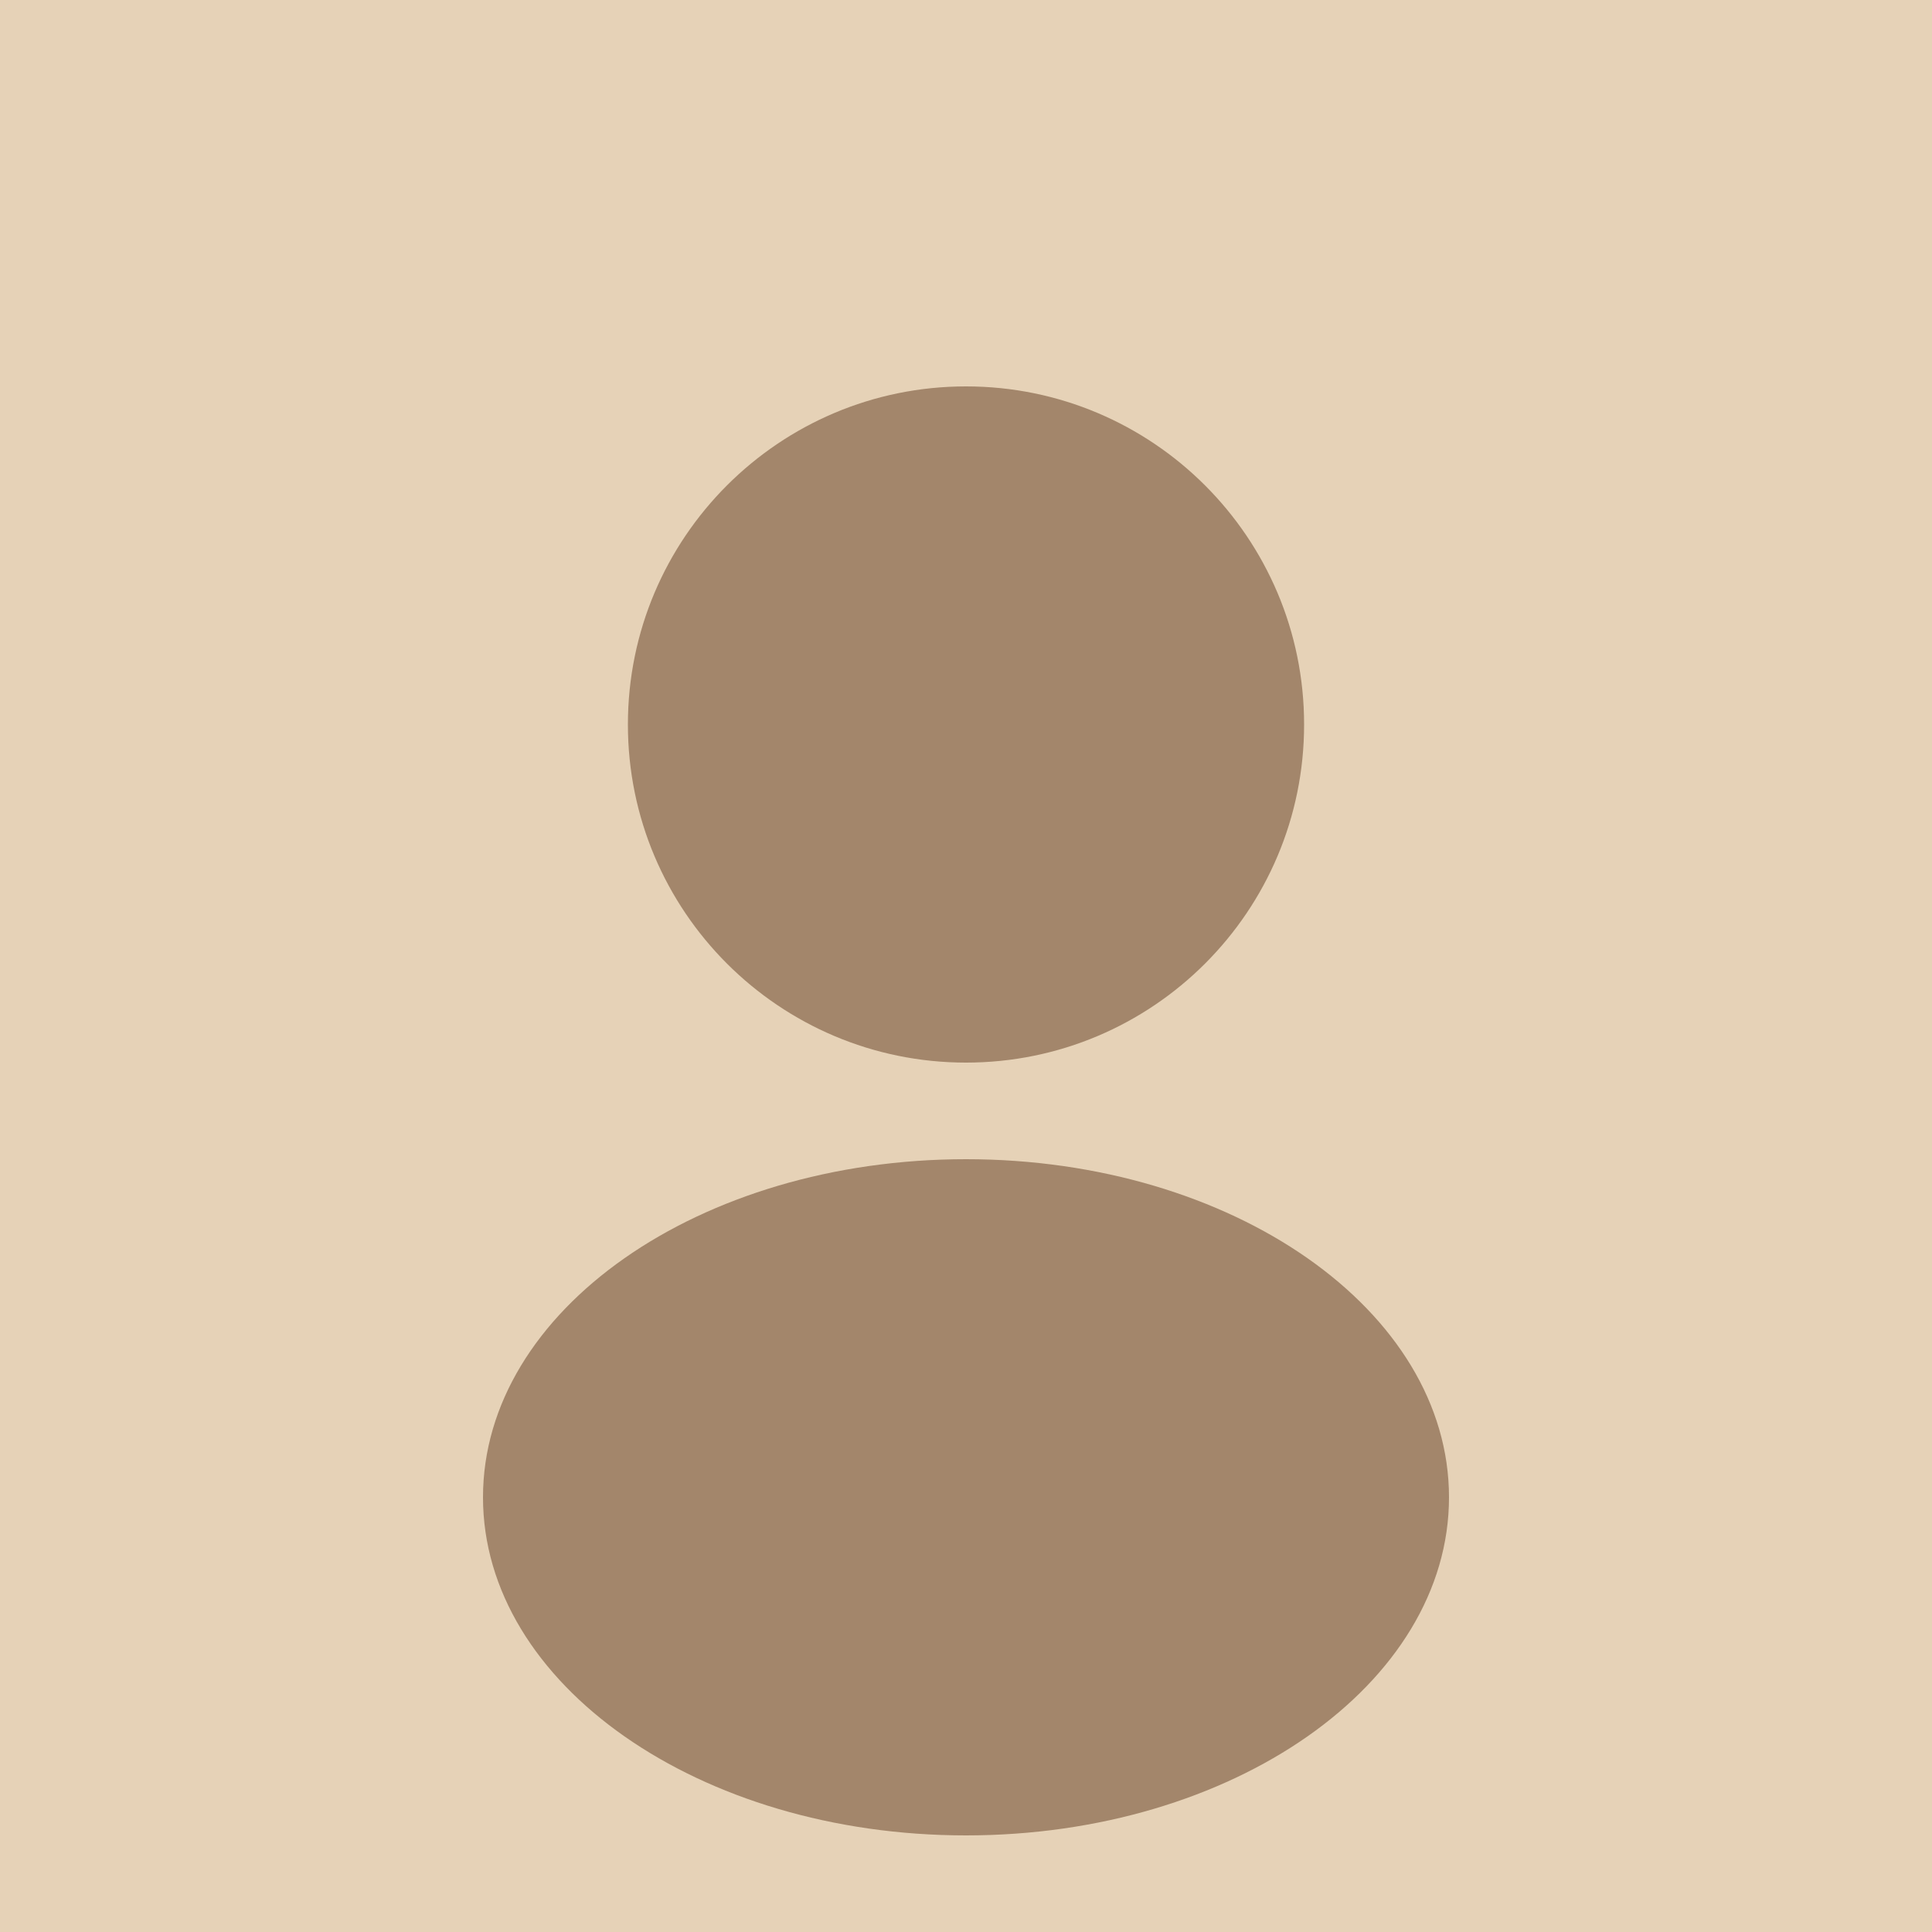
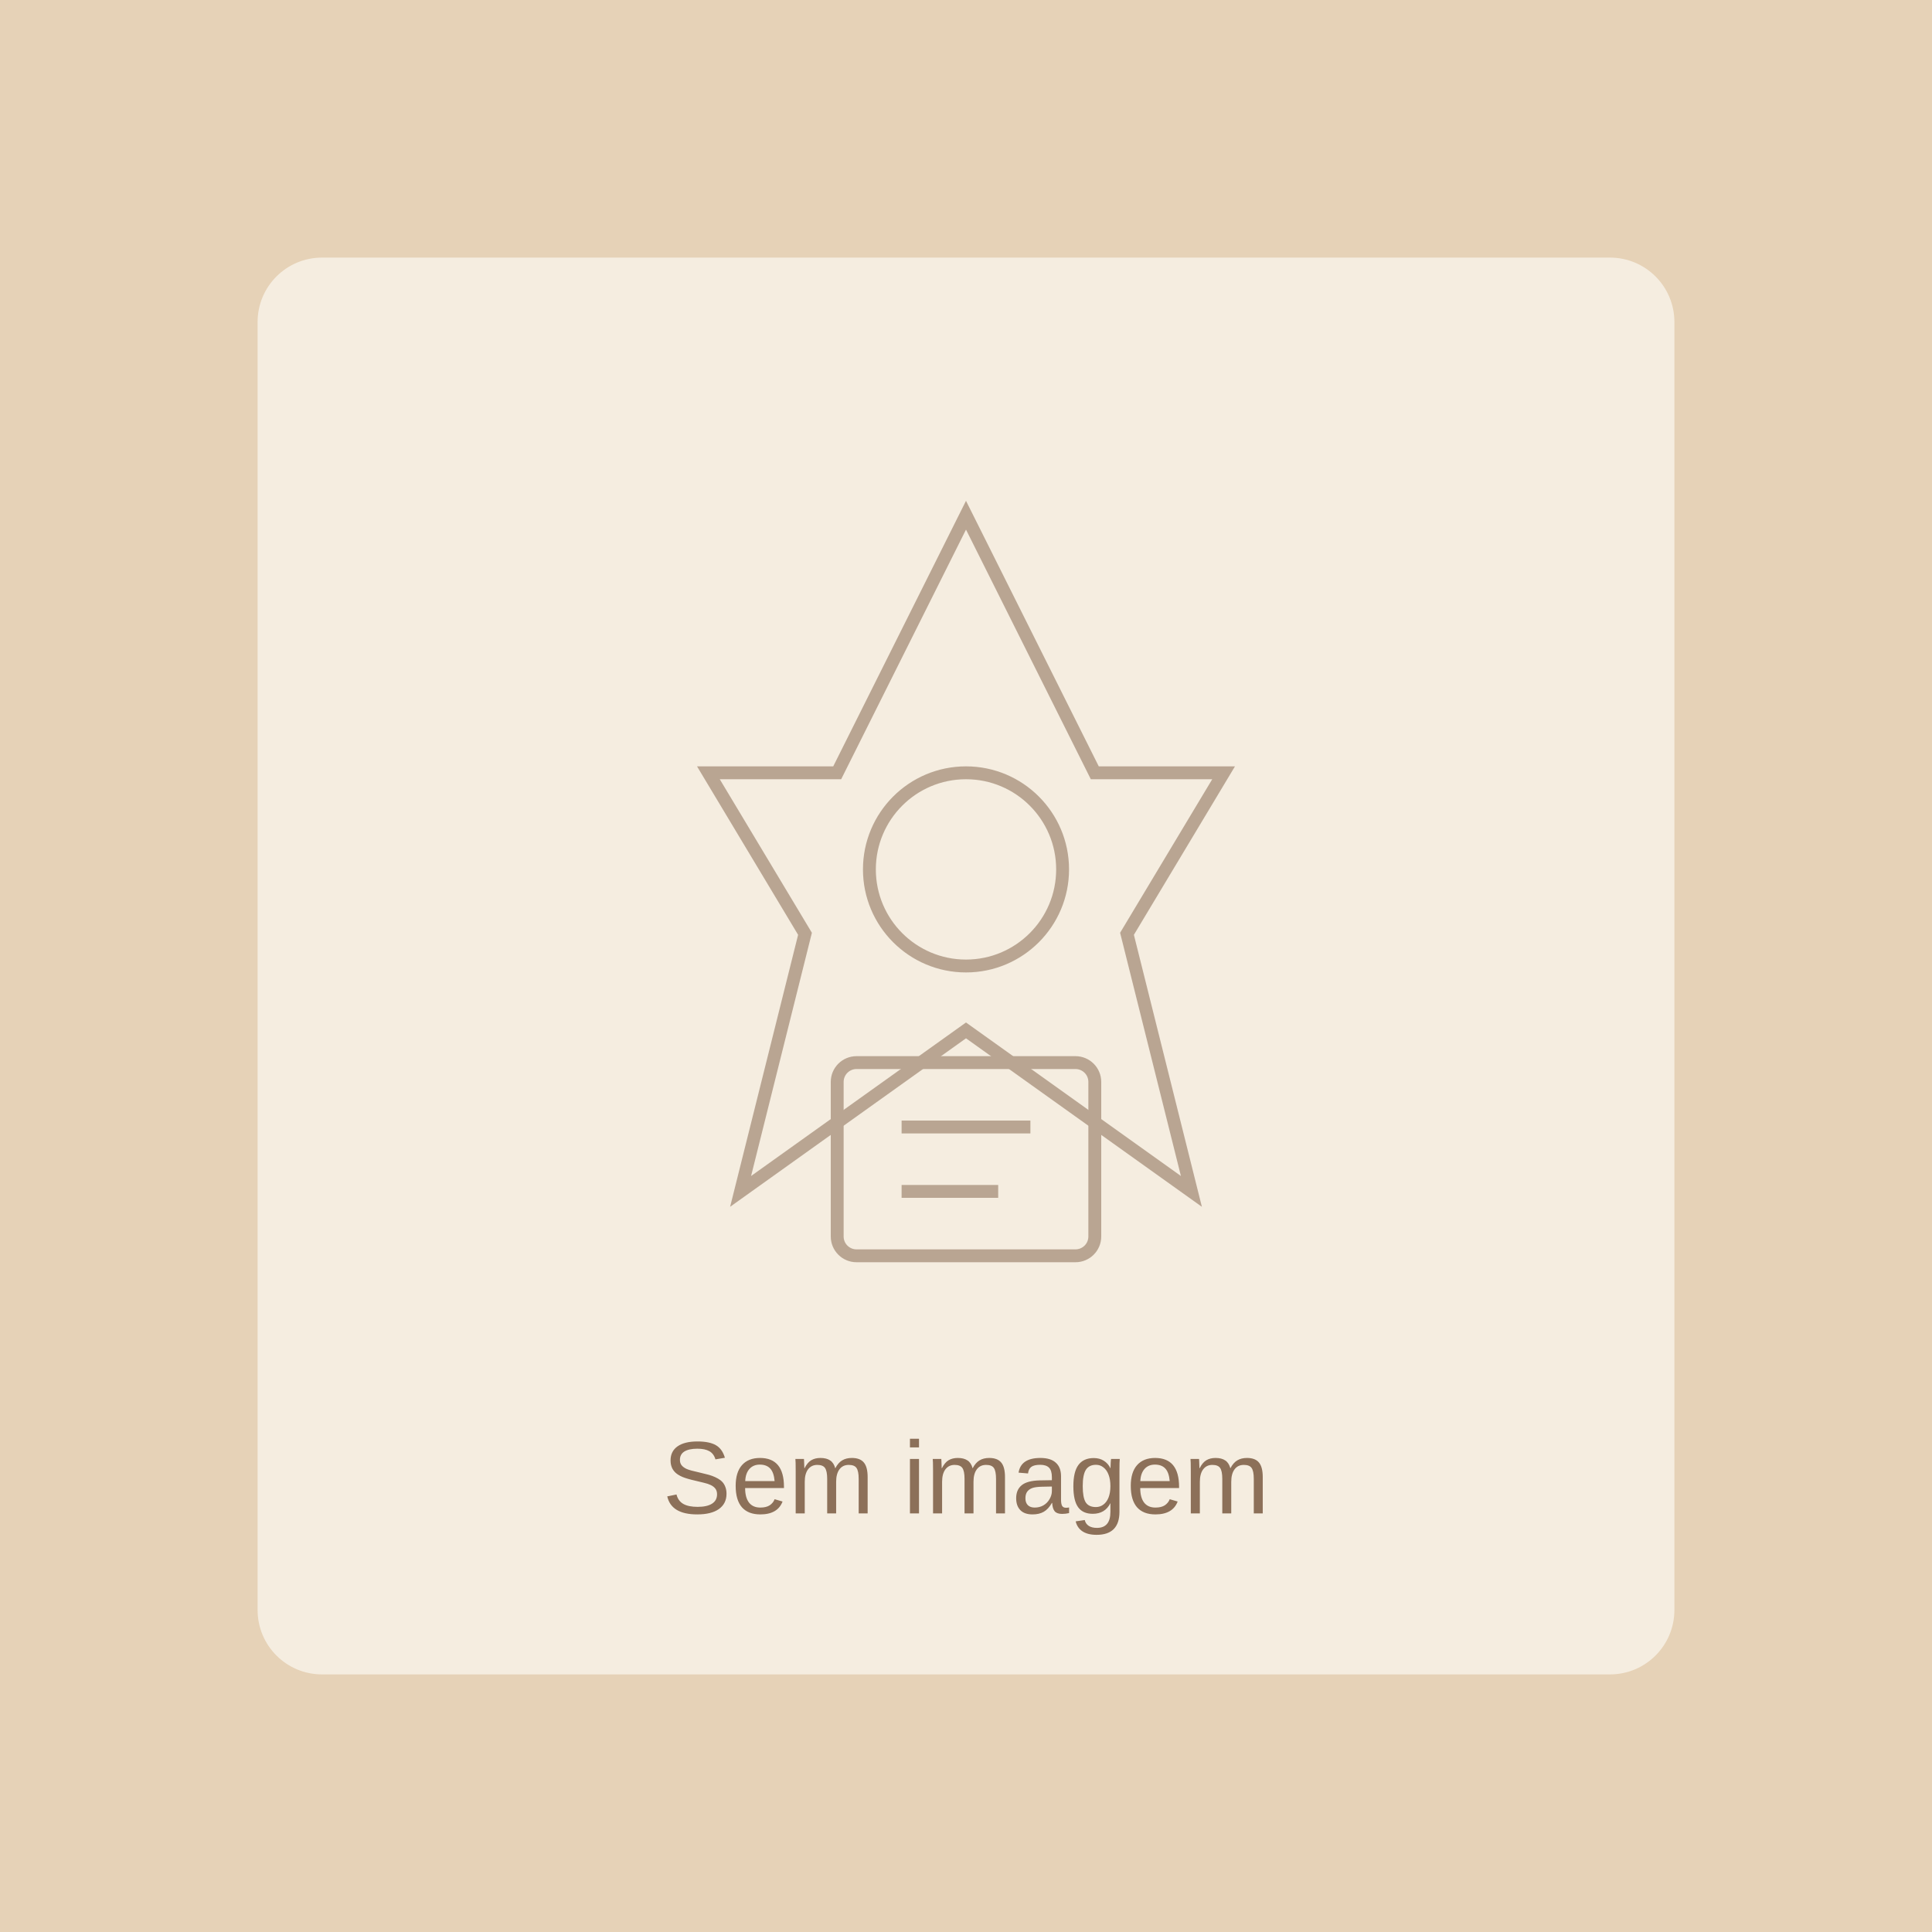
- <svg xmlns="http://www.w3.org/2000/svg" width="200" height="200" viewBox="0 0 200 200">
-   <rect width="200" height="200" fill="#E6D2B7" />
-   <circle cx="100" cy="75" r="35" fill="#5F3A1F" opacity="0.5" />
-   <ellipse cx="100" cy="155" rx="50" ry="35" fill="#5F3A1F" opacity="0.5" />
+ <svg xmlns="http://www.w3.org/2000/svg" width="300" height="300" viewBox="0 0 300 300">
+   <rect width="300" height="300" fill="#E6D2B7" />
+   <rect x="40" y="40" width="220" height="220" fill="#F5EDE0" rx="10" />
+   <g fill="#5F3A1F" opacity="0.4">
+     <path d="M150 80 L130 120 L110 120 L125 145 L115 185 L150 160 L185 185 L175 145 L190 120 L170 120 Z" stroke="#5F3A1F" stroke-width="2" fill="none" />
+     <circle cx="150" cy="135" r="15" fill="none" stroke="#5F3A1F" stroke-width="2" />
+     <rect x="130" y="165" width="40" height="30" rx="3" fill="none" stroke="#5F3A1F" stroke-width="2" />
+     <line x1="140" y1="175" x2="160" y2="175" stroke="#5F3A1F" stroke-width="2" />
+     <line x1="140" y1="185" x2="155" y2="185" stroke="#5F3A1F" stroke-width="2" />
+   </g>
+   <text x="150" y="235" text-anchor="middle" font-family="Arial, sans-serif" font-size="16" fill="#5F3A1F" opacity="0.7">Sem imagem</text>
</svg>
